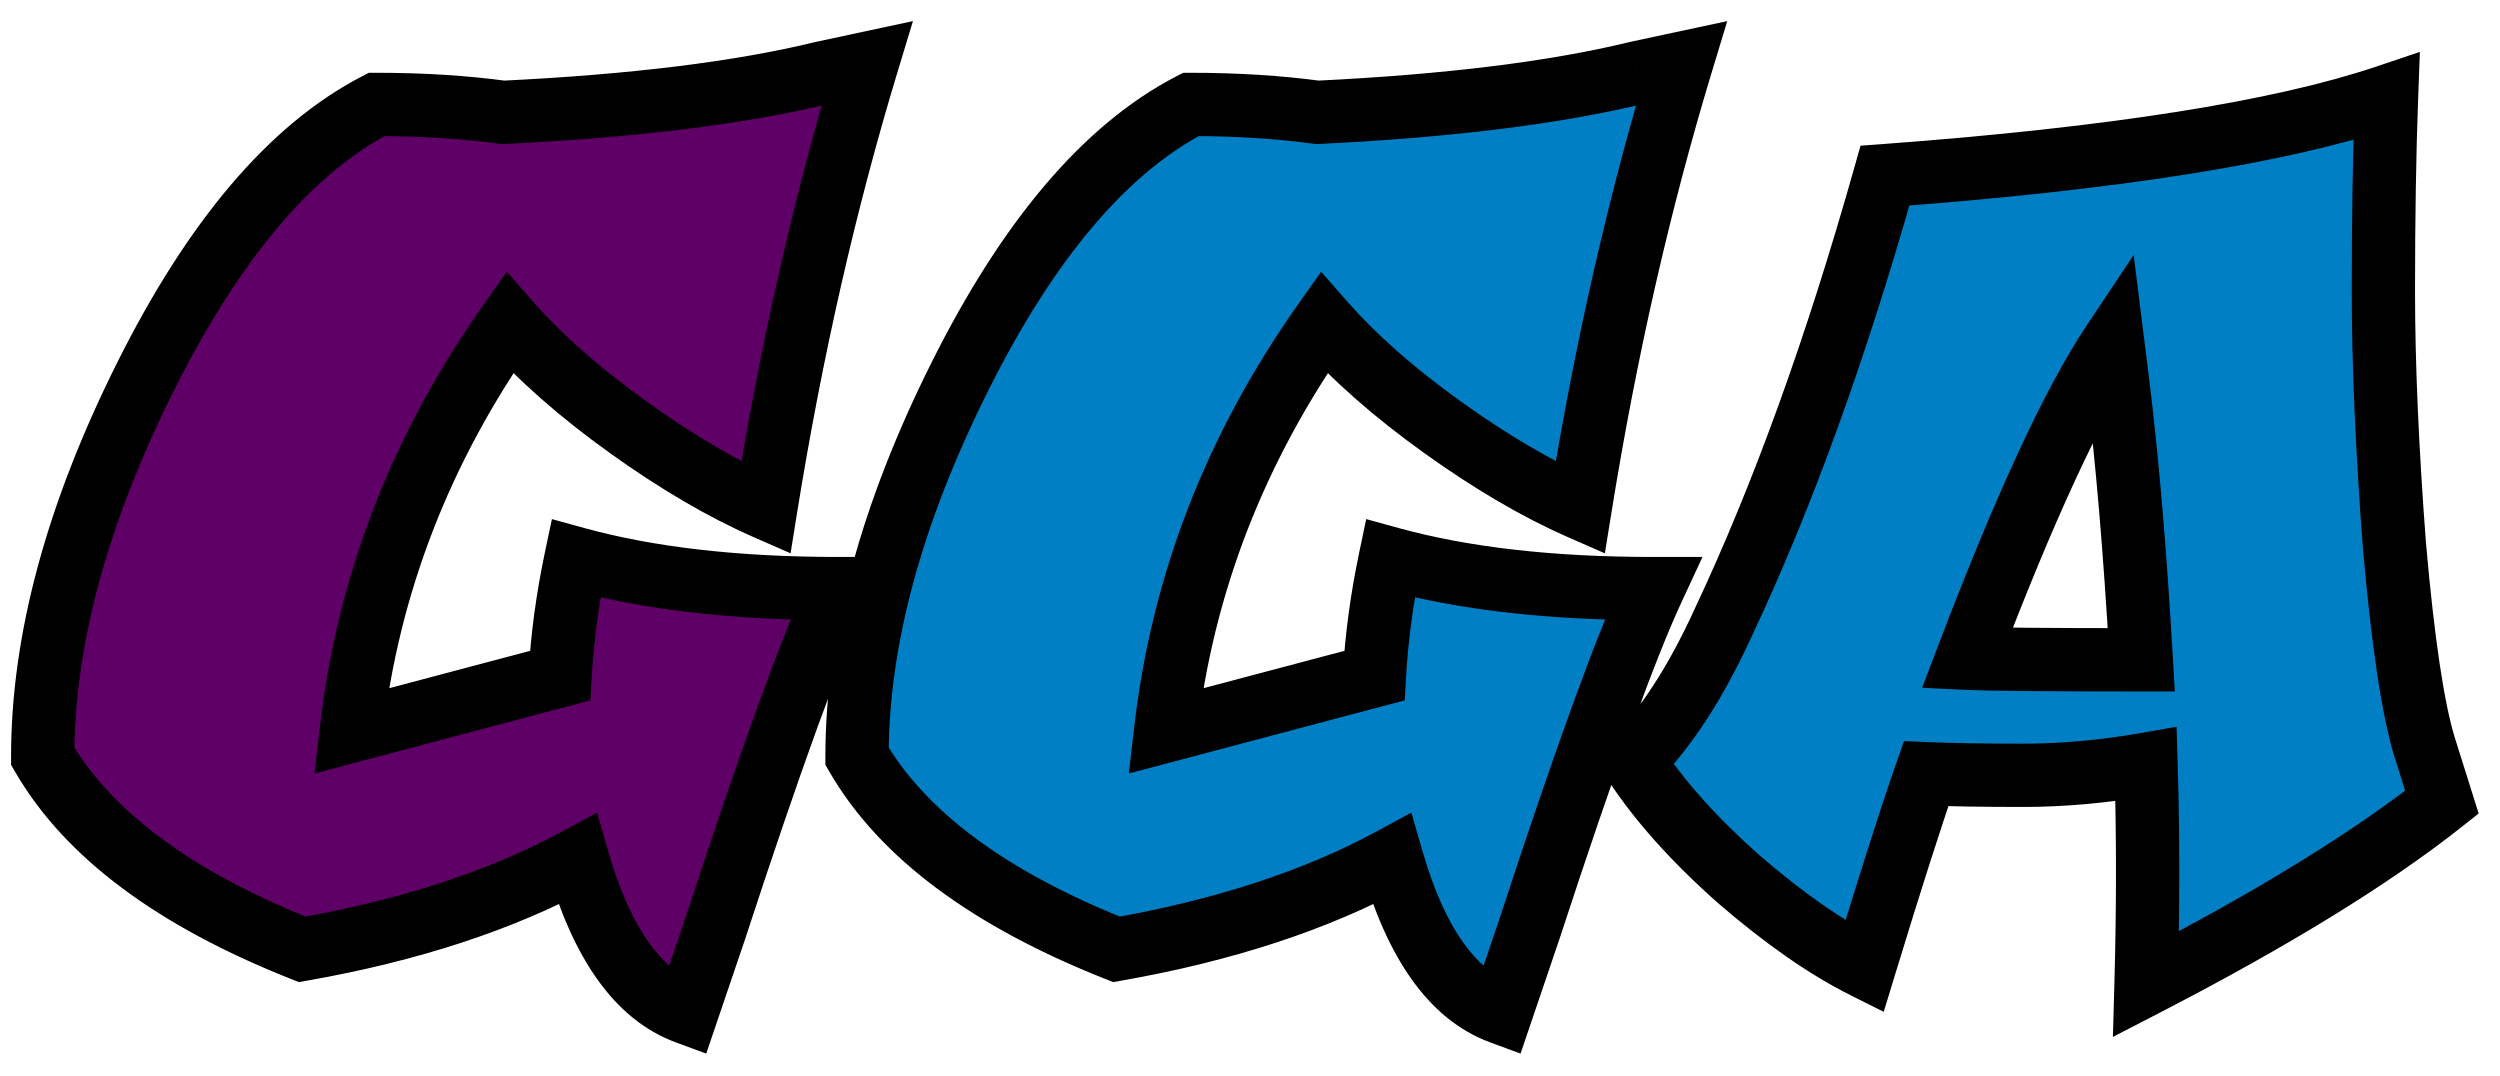
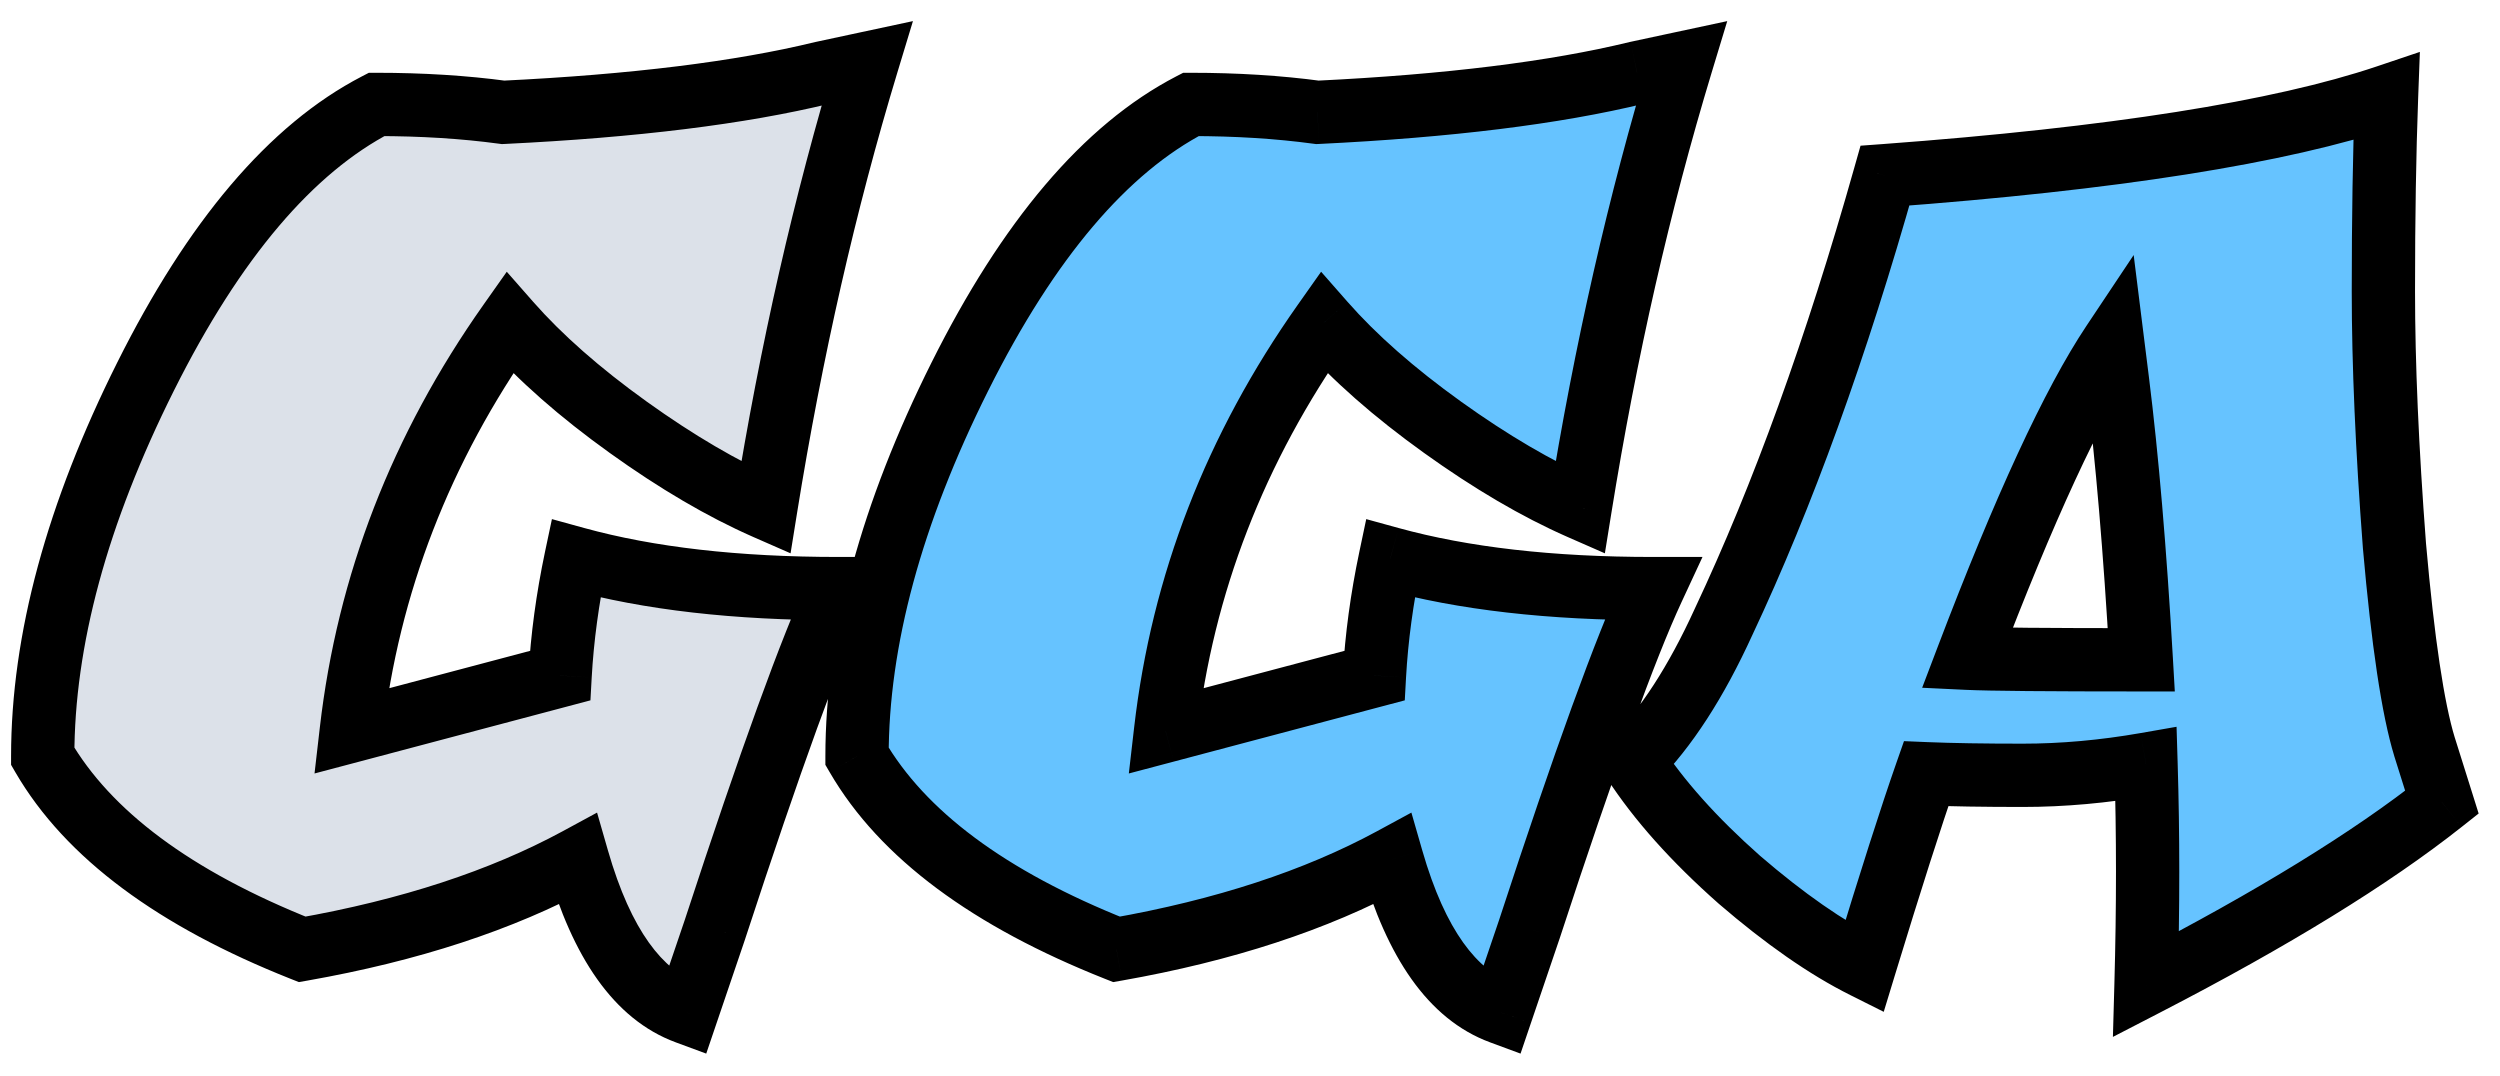
<svg xmlns="http://www.w3.org/2000/svg" width="79" height="34" viewBox="0 0 79 34" fill="none">
-   <path d="M9.55 30C5.517 28.4 2.783 26.367 1.35 23.9C1.35 20.233 2.433 16.233 4.6 11.9C6.767 7.567 9.2 4.7 11.9 3.3C13.333 3.3 14.667 3.383 15.9 3.55C20.033 3.35 23.4 2.933 26 2.3L27.4 2C26.067 6.4 25 11.083 24.2 16.05C22.833 15.45 21.383 14.6 19.85 13.5C18.317 12.4 17.067 11.3 16.1 10.2C13.3 14.167 11.633 18.467 11.1 23.1L17.7 21.35C17.767 20.15 17.933 18.917 18.2 17.65C20.5 18.283 23.267 18.6 26.5 18.6C25.633 20.467 24.333 24.05 22.6 29.35L21.7 32C20.167 31.433 19.017 29.817 18.25 27.15C15.85 28.45 12.95 29.4 9.55 30Z" fill="#5F0067" />
-   <path d="M35.282 30C31.249 28.4 28.516 26.367 27.082 23.9C27.082 20.233 28.166 16.233 30.332 11.9C32.499 7.567 34.932 4.7 37.632 3.3C39.066 3.3 40.399 3.383 41.632 3.55C45.766 3.35 49.132 2.933 51.732 2.3L53.132 2C51.799 6.4 50.732 11.083 49.932 16.05C48.566 15.45 47.116 14.6 45.582 13.5C44.049 12.4 42.799 11.3 41.832 10.2C39.032 14.167 37.366 18.467 36.832 23.1L43.432 21.35C43.499 20.15 43.666 18.917 43.932 17.65C46.232 18.283 48.999 18.6 52.232 18.6C51.366 20.467 50.066 24.05 48.332 29.35L47.432 32C45.899 31.433 44.749 29.817 43.982 27.15C41.582 28.45 38.682 29.4 35.282 30ZM75.415 3.05C75.348 4.85 75.315 6.9 75.315 9.2C75.315 11.5 75.431 14.183 75.665 17.25C75.931 20.283 76.248 22.4 76.615 23.6L77.165 25.35C74.931 27.117 71.815 29.033 67.815 31.1C67.848 29.9 67.865 28.717 67.865 27.55C67.865 26.383 67.848 25.25 67.815 24.15C66.481 24.383 65.181 24.5 63.915 24.5C62.681 24.5 61.665 24.483 60.865 24.45C60.398 25.783 59.748 27.817 58.915 30.55C57.715 29.95 56.398 29.033 54.965 27.8C53.532 26.533 52.415 25.283 51.615 24.05C52.648 23.017 53.598 21.55 54.465 19.65C56.331 15.683 58.032 10.983 59.565 5.55C66.765 5.017 72.048 4.183 75.415 3.05ZM66.765 10.85C65.498 12.75 63.965 16.067 62.165 20.8C62.865 20.833 64.698 20.85 67.665 20.85C67.465 17.383 67.215 14.45 66.915 12.05L66.765 10.85Z" fill="#007FC4" />
+   <path d="M9.55 30C5.517 28.4 2.783 26.367 1.35 23.9C1.35 20.233 2.433 16.233 4.6 11.9C6.767 7.567 9.2 4.7 11.9 3.3C13.333 3.3 14.667 3.383 15.9 3.55C20.033 3.35 23.4 2.933 26 2.3L27.4 2C26.067 6.4 25 11.083 24.2 16.05C22.833 15.45 21.383 14.6 19.85 13.5C18.317 12.4 17.067 11.3 16.1 10.2C13.3 14.167 11.633 18.467 11.1 23.1L17.7 21.35C17.767 20.15 17.933 18.917 18.2 17.65C20.5 18.283 23.267 18.6 26.5 18.6C25.633 20.467 24.333 24.05 22.6 29.35L21.7 32C20.167 31.433 19.017 29.817 18.25 27.15C15.85 28.45 12.95 29.4 9.55 30Z" fill="#DCE1E9" />
+   <path d="M35.282 30C31.249 28.4 28.516 26.367 27.082 23.9C27.082 20.233 28.166 16.233 30.332 11.9C32.499 7.567 34.932 4.7 37.632 3.3C39.066 3.3 40.399 3.383 41.632 3.55C45.766 3.35 49.132 2.933 51.732 2.3L53.132 2C51.799 6.4 50.732 11.083 49.932 16.05C48.566 15.45 47.116 14.6 45.582 13.5C44.049 12.4 42.799 11.3 41.832 10.2C39.032 14.167 37.366 18.467 36.832 23.1L43.432 21.35C43.499 20.15 43.666 18.917 43.932 17.65C46.232 18.283 48.999 18.6 52.232 18.6C51.366 20.467 50.066 24.05 48.332 29.35L47.432 32C45.899 31.433 44.749 29.817 43.982 27.15C41.582 28.45 38.682 29.4 35.282 30ZM75.415 3.05C75.348 4.85 75.315 6.9 75.315 9.2C75.315 11.5 75.431 14.183 75.665 17.25C75.931 20.283 76.248 22.4 76.615 23.6L77.165 25.35C74.931 27.117 71.815 29.033 67.815 31.1C67.848 29.9 67.865 28.717 67.865 27.55C67.865 26.383 67.848 25.25 67.815 24.15C66.481 24.383 65.181 24.5 63.915 24.5C62.681 24.5 61.665 24.483 60.865 24.45C60.398 25.783 59.748 27.817 58.915 30.55C57.715 29.95 56.398 29.033 54.965 27.8C53.532 26.533 52.415 25.283 51.615 24.05C52.648 23.017 53.598 21.55 54.465 19.65C56.331 15.683 58.032 10.983 59.565 5.55C66.765 5.017 72.048 4.183 75.415 3.05ZM66.765 10.85C65.498 12.75 63.965 16.067 62.165 20.8C62.865 20.833 64.698 20.85 67.665 20.85C67.465 17.383 67.215 14.45 66.915 12.05L66.765 10.85Z" fill="#66C3FF" />
  <path d="M9.55 30L9.181 30.93L9.445 31.034L9.724 30.985L9.55 30ZM1.35 23.9H0.35V24.169L0.485 24.402L1.35 23.9ZM4.6 11.9L5.494 12.347L5.494 12.347L4.6 11.9ZM11.9 3.3V2.3H11.656L11.44 2.412L11.9 3.3ZM15.9 3.55L15.766 4.541L15.857 4.553L15.948 4.549L15.9 3.55ZM26 2.3L25.791 1.322L25.777 1.325L25.763 1.328L26 2.3ZM27.4 2L28.357 2.29L28.849 0.667L27.191 1.022L27.4 2ZM24.2 16.05L23.798 16.966L24.982 17.485L25.187 16.209L24.2 16.05ZM19.85 13.5L19.267 14.312L19.267 14.312L19.85 13.5ZM16.1 10.2L16.851 9.54L16.014 8.587L15.283 9.623L16.1 10.2ZM11.1 23.1L10.107 22.986L9.939 24.442L11.356 24.067L11.1 23.1ZM17.7 21.35L17.956 22.317L18.658 22.131L18.698 21.405L17.7 21.35ZM18.2 17.65L18.465 16.686L17.441 16.404L17.221 17.444L18.2 17.65ZM26.5 18.6L27.407 19.021L28.067 17.6H26.5V18.6ZM22.6 29.35L23.547 29.672L23.55 29.661L22.6 29.35ZM21.7 32L21.353 32.938L22.317 33.294L22.647 32.322L21.7 32ZM18.25 27.15L19.211 26.874L18.867 25.678L17.774 26.271L18.25 27.15ZM9.919 29.07C5.991 27.512 3.49 25.592 2.215 23.398L0.485 24.402C2.077 27.141 5.043 29.288 9.181 30.93L9.919 29.07ZM2.35 23.9C2.35 20.43 3.376 16.584 5.494 12.347L3.706 11.453C1.491 15.882 0.35 20.036 0.35 23.9H2.35ZM5.494 12.347C7.618 8.099 9.93 5.448 12.36 4.188L11.44 2.412C8.47 3.952 5.915 7.034 3.706 11.453L5.494 12.347ZM11.9 4.3C13.295 4.3 14.583 4.381 15.766 4.541L16.034 2.559C14.75 2.386 13.372 2.3 11.9 2.3V4.3ZM15.948 4.549C20.115 4.347 23.551 3.926 26.237 3.272L25.763 1.328C23.249 1.941 19.952 2.353 15.852 2.551L15.948 4.549ZM26.209 3.278L27.61 2.978L27.191 1.022L25.791 1.322L26.209 3.278ZM26.443 1.71C25.096 6.157 24.019 10.884 23.213 15.891L25.187 16.209C25.981 11.283 27.038 6.643 28.357 2.29L26.443 1.71ZM24.602 15.134C23.313 14.569 21.924 13.757 20.433 12.688L19.267 14.312C20.843 15.443 22.354 16.331 23.798 16.966L24.602 15.134ZM20.433 12.688C18.945 11.62 17.756 10.569 16.851 9.54L15.349 10.86C16.378 12.031 17.689 13.18 19.267 14.312L20.433 12.688ZM15.283 9.623C12.39 13.721 10.66 18.179 10.107 22.986L12.093 23.214C12.607 18.754 14.21 14.612 16.917 10.777L15.283 9.623ZM11.356 24.067L17.956 22.317L17.444 20.383L10.844 22.133L11.356 24.067ZM18.698 21.405C18.762 20.26 18.922 19.077 19.179 17.856L17.221 17.444C16.945 18.756 16.771 20.04 16.701 21.294L18.698 21.405ZM17.934 18.614C20.346 19.278 23.206 19.6 26.5 19.6V17.6C23.327 17.6 20.654 17.289 18.465 16.686L17.934 18.614ZM25.593 18.179C24.698 20.107 23.381 23.744 21.649 29.039L23.55 29.661C25.285 24.356 26.569 20.826 27.407 19.021L25.593 18.179ZM21.653 29.028L20.753 31.678L22.647 32.322L23.547 29.672L21.653 29.028ZM22.047 31.062C20.97 30.664 19.95 29.445 19.211 26.874L17.289 27.426C18.083 30.189 19.363 32.203 21.353 32.938L22.047 31.062ZM17.774 26.271C15.489 27.508 12.697 28.429 9.376 29.015L9.724 30.985C13.203 30.371 16.211 29.392 18.726 28.029L17.774 26.271ZM35.282 30L34.914 30.93L35.177 31.034L35.456 30.985L35.282 30ZM27.082 23.9H26.082V24.169L26.218 24.402L27.082 23.9ZM30.332 11.9L31.227 12.347L31.227 12.347L30.332 11.9ZM37.632 3.3V2.3H37.389L37.172 2.412L37.632 3.3ZM41.632 3.55L41.498 4.541L41.589 4.553L41.681 4.549L41.632 3.55ZM51.732 2.3L51.523 1.322L51.509 1.325L51.496 1.328L51.732 2.3ZM53.132 2L54.089 2.29L54.581 0.667L52.923 1.022L53.132 2ZM49.932 16.05L49.53 16.966L50.714 17.485L50.92 16.209L49.932 16.05ZM45.582 13.5L44.999 14.312L44.999 14.312L45.582 13.5ZM41.832 10.2L42.584 9.54L41.747 8.587L41.016 9.623L41.832 10.2ZM36.832 23.1L35.839 22.986L35.671 24.442L37.089 24.067L36.832 23.1ZM43.432 21.35L43.689 22.317L44.391 22.131L44.431 21.405L43.432 21.35ZM43.932 17.65L44.198 16.686L43.173 16.404L42.954 17.444L43.932 17.65ZM52.232 18.6L53.139 19.021L53.799 17.6H52.232V18.6ZM48.332 29.35L49.279 29.672L49.283 29.661L48.332 29.35ZM47.432 32L47.086 32.938L48.049 33.294L48.379 32.322L47.432 32ZM43.982 27.15L44.944 26.874L44.6 25.678L43.506 26.271L43.982 27.15ZM35.651 29.07C31.723 27.512 29.222 25.592 27.947 23.398L26.218 24.402C27.809 27.141 30.775 29.288 34.914 30.93L35.651 29.07ZM28.082 23.9C28.082 20.43 29.108 16.584 31.227 12.347L29.438 11.453C27.223 15.882 26.082 20.036 26.082 23.9H28.082ZM31.227 12.347C33.351 8.099 35.662 5.448 38.093 4.188L37.172 2.412C34.203 3.952 31.647 7.034 29.438 11.453L31.227 12.347ZM37.632 4.3C39.028 4.3 40.316 4.381 41.498 4.541L41.766 2.559C40.483 2.386 39.104 2.3 37.632 2.3V4.3ZM41.681 4.549C45.847 4.347 49.283 3.926 51.969 3.272L51.496 1.328C48.981 1.941 45.684 2.353 41.584 2.551L41.681 4.549ZM51.942 3.278L53.342 2.978L52.923 1.022L51.523 1.322L51.942 3.278ZM52.175 1.71C50.828 6.157 49.752 10.884 48.945 15.891L50.92 16.209C51.713 11.283 52.77 6.643 54.089 2.29L52.175 1.71ZM50.334 15.134C49.046 14.569 47.656 13.757 46.165 12.688L44.999 14.312C46.575 15.443 48.086 16.331 49.53 16.966L50.334 15.134ZM46.165 12.688C44.677 11.62 43.488 10.569 42.584 9.54L41.081 10.86C42.11 12.031 43.421 13.18 44.999 14.312L46.165 12.688ZM41.016 9.623C38.123 13.721 36.392 18.179 35.839 22.986L37.826 23.214C38.339 18.754 39.942 14.612 42.649 10.777L41.016 9.623ZM37.089 24.067L43.689 22.317L43.176 20.383L36.576 22.133L37.089 24.067ZM44.431 21.405C44.495 20.26 44.654 19.077 44.911 17.856L42.954 17.444C42.678 18.756 42.504 20.04 42.434 21.294L44.431 21.405ZM43.667 18.614C46.078 19.278 48.939 19.6 52.232 19.6V17.6C49.059 17.6 46.387 17.289 44.198 16.686L43.667 18.614ZM51.325 18.179C50.43 20.107 49.114 23.744 47.382 29.039L49.283 29.661C51.018 24.356 52.301 20.826 53.139 19.021L51.325 18.179ZM47.386 29.028L46.486 31.678L48.379 32.322L49.279 29.672L47.386 29.028ZM47.779 31.062C46.703 30.664 45.683 29.445 44.944 26.874L43.021 27.426C43.816 30.189 45.096 32.203 47.086 32.938L47.779 31.062ZM43.506 26.271C41.222 27.508 38.429 28.429 35.109 29.015L35.456 30.985C38.935 30.371 41.943 29.392 44.459 28.029L43.506 26.271ZM75.415 3.05L76.414 3.087L76.468 1.64L75.096 2.102L75.415 3.05ZM75.665 17.25L74.668 17.326L74.669 17.338L75.665 17.25ZM76.615 23.6L75.659 23.892L75.661 23.9L76.615 23.6ZM77.165 25.35L77.785 26.134L78.325 25.707L78.119 25.05L77.165 25.35ZM67.815 31.1L66.815 31.072L66.768 32.766L68.274 31.988L67.815 31.1ZM67.815 24.15L68.814 24.12L68.779 22.966L67.642 23.165L67.815 24.15ZM60.865 24.45L60.907 23.451L60.166 23.42L59.921 24.12L60.865 24.45ZM58.915 30.55L58.468 31.444L59.526 31.974L59.871 30.842L58.915 30.55ZM54.965 27.8L54.303 28.549L54.313 28.558L54.965 27.8ZM51.615 24.05L50.908 23.343L50.335 23.915L50.776 24.594L51.615 24.05ZM54.465 19.65L53.56 19.224L53.555 19.235L54.465 19.65ZM59.565 5.55L59.491 4.553L58.793 4.604L58.602 5.278L59.565 5.55ZM66.765 10.85L67.757 10.726L67.424 8.059L65.933 10.295L66.765 10.85ZM62.165 20.8L61.23 20.445L60.74 21.733L62.117 21.799L62.165 20.8ZM67.665 20.85V21.85H68.724L68.663 20.792L67.665 20.85ZM66.915 12.05L67.907 11.926L67.907 11.926L66.915 12.05ZM74.415 3.013C74.348 4.828 74.315 6.891 74.315 9.2H76.315C76.315 6.909 76.348 4.872 76.414 3.087L74.415 3.013ZM74.315 9.2C74.315 11.532 74.433 14.242 74.668 17.326L76.662 17.174C76.43 14.125 76.315 11.468 76.315 9.2H74.315ZM74.669 17.338C74.935 20.37 75.258 22.581 75.659 23.892L77.571 23.308C77.238 22.219 76.928 20.197 76.661 17.162L74.669 17.338ZM75.661 23.9L76.211 25.65L78.119 25.05L77.569 23.3L75.661 23.9ZM76.544 24.566C74.382 26.277 71.328 28.16 67.356 30.212L68.274 31.988C72.302 29.907 75.481 27.957 77.785 26.134L76.544 24.566ZM68.814 31.128C68.848 29.919 68.865 28.726 68.865 27.55H66.865C66.865 28.707 66.848 29.881 66.815 31.072L68.814 31.128ZM68.865 27.55C68.865 26.374 68.848 25.23 68.814 24.12L66.815 24.18C66.848 25.27 66.865 26.393 66.865 27.55H68.865ZM67.642 23.165C66.362 23.389 65.12 23.5 63.915 23.5V25.5C65.243 25.5 66.601 25.378 67.987 25.135L67.642 23.165ZM63.915 23.5C62.689 23.5 61.687 23.483 60.907 23.451L60.823 25.449C61.642 25.483 62.674 25.5 63.915 25.5V23.5ZM59.921 24.12C59.447 25.473 58.792 27.522 57.958 30.258L59.871 30.842C60.704 28.111 61.349 26.094 61.809 24.78L59.921 24.12ZM59.362 29.656C58.259 29.104 57.011 28.242 55.617 27.042L54.313 28.558C55.785 29.825 57.171 30.796 58.468 31.444L59.362 29.656ZM55.627 27.051C54.242 25.827 53.192 24.644 52.454 23.506L50.776 24.594C51.638 25.922 52.821 27.24 54.303 28.549L55.627 27.051ZM52.322 24.757C53.468 23.611 54.478 22.031 55.375 20.065L53.555 19.235C52.718 21.069 51.829 22.422 50.908 23.343L52.322 24.757ZM55.37 20.076C57.265 16.048 58.983 11.294 60.527 5.822L58.602 5.278C57.08 10.673 55.398 15.319 53.56 19.224L55.37 20.076ZM59.639 6.547C66.855 6.013 72.243 5.173 75.734 3.998L75.096 2.102C71.854 3.194 66.675 4.021 59.491 4.553L59.639 6.547ZM65.933 10.295C64.599 12.296 63.033 15.705 61.23 20.445L63.099 21.155C64.897 16.429 66.397 13.204 67.597 11.405L65.933 10.295ZM62.117 21.799C62.847 21.834 64.708 21.85 67.665 21.85V19.85C64.688 19.85 62.883 19.833 62.212 19.801L62.117 21.799ZM68.663 20.792C68.462 17.312 68.211 14.355 67.907 11.926L65.923 12.174C66.219 14.545 66.467 17.454 66.666 20.908L68.663 20.792ZM67.907 11.926L67.757 10.726L65.773 10.974L65.923 12.174L67.907 11.926Z" fill="black" />
</svg>
